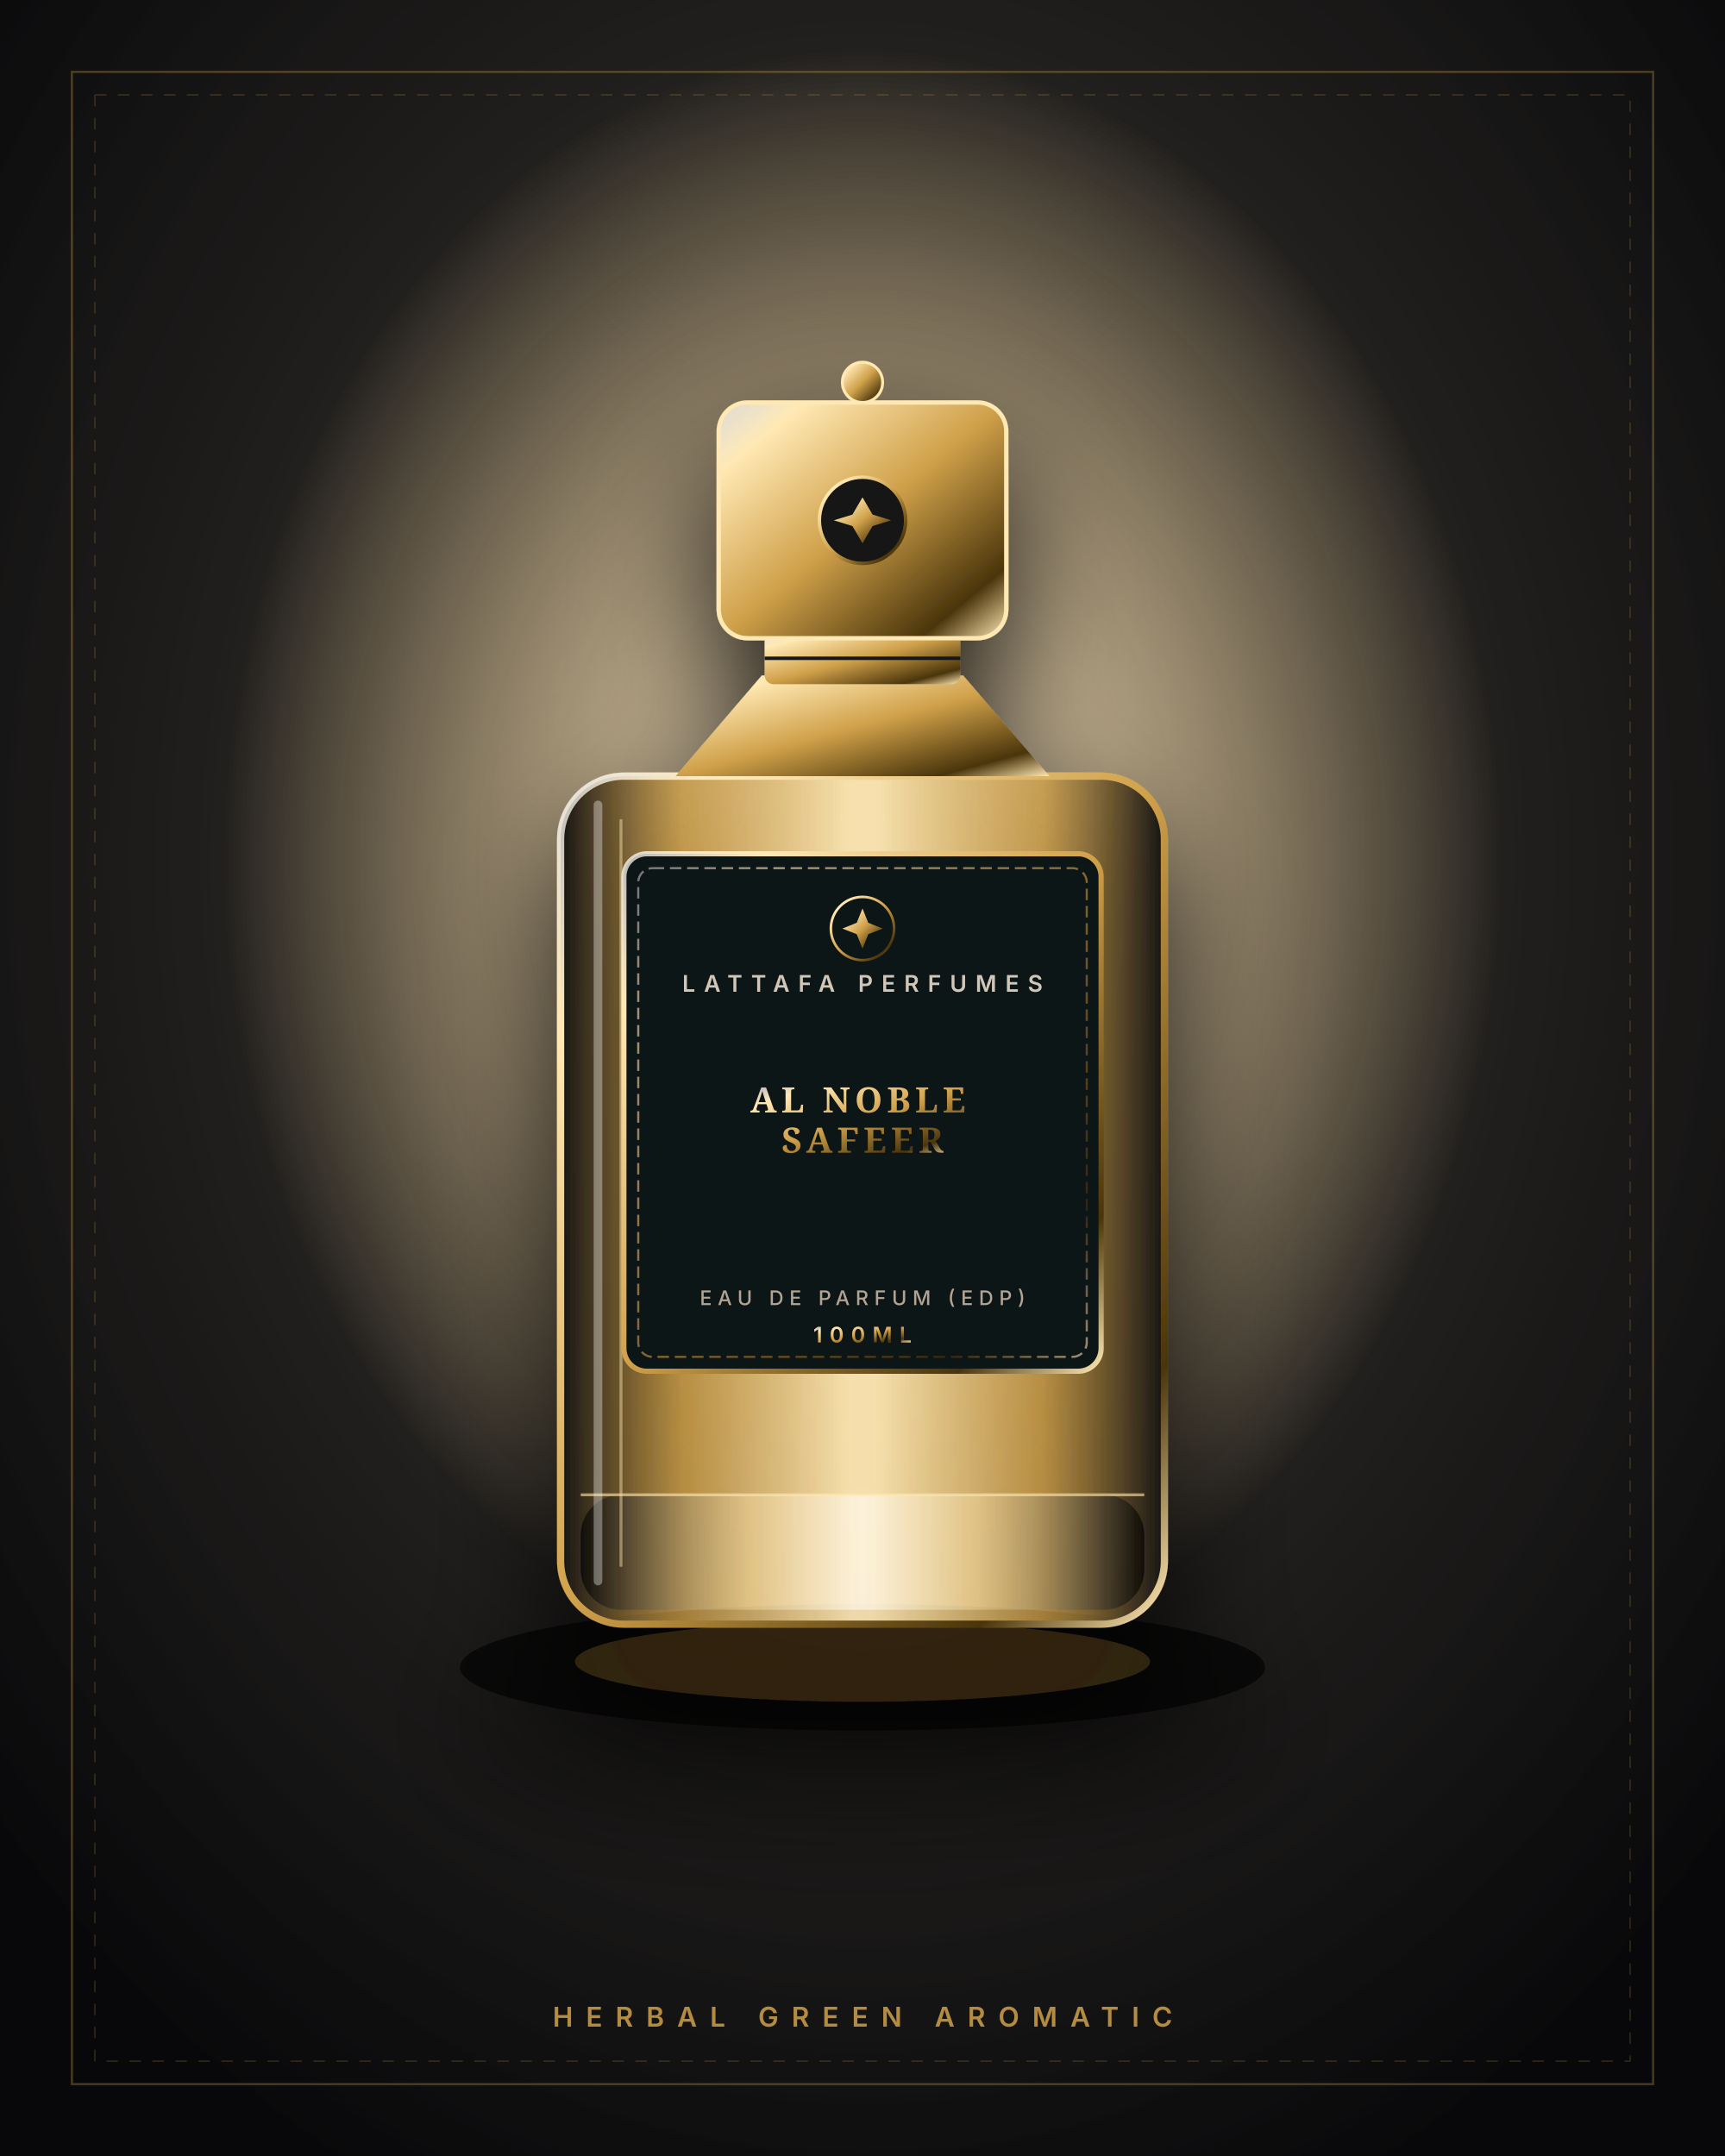
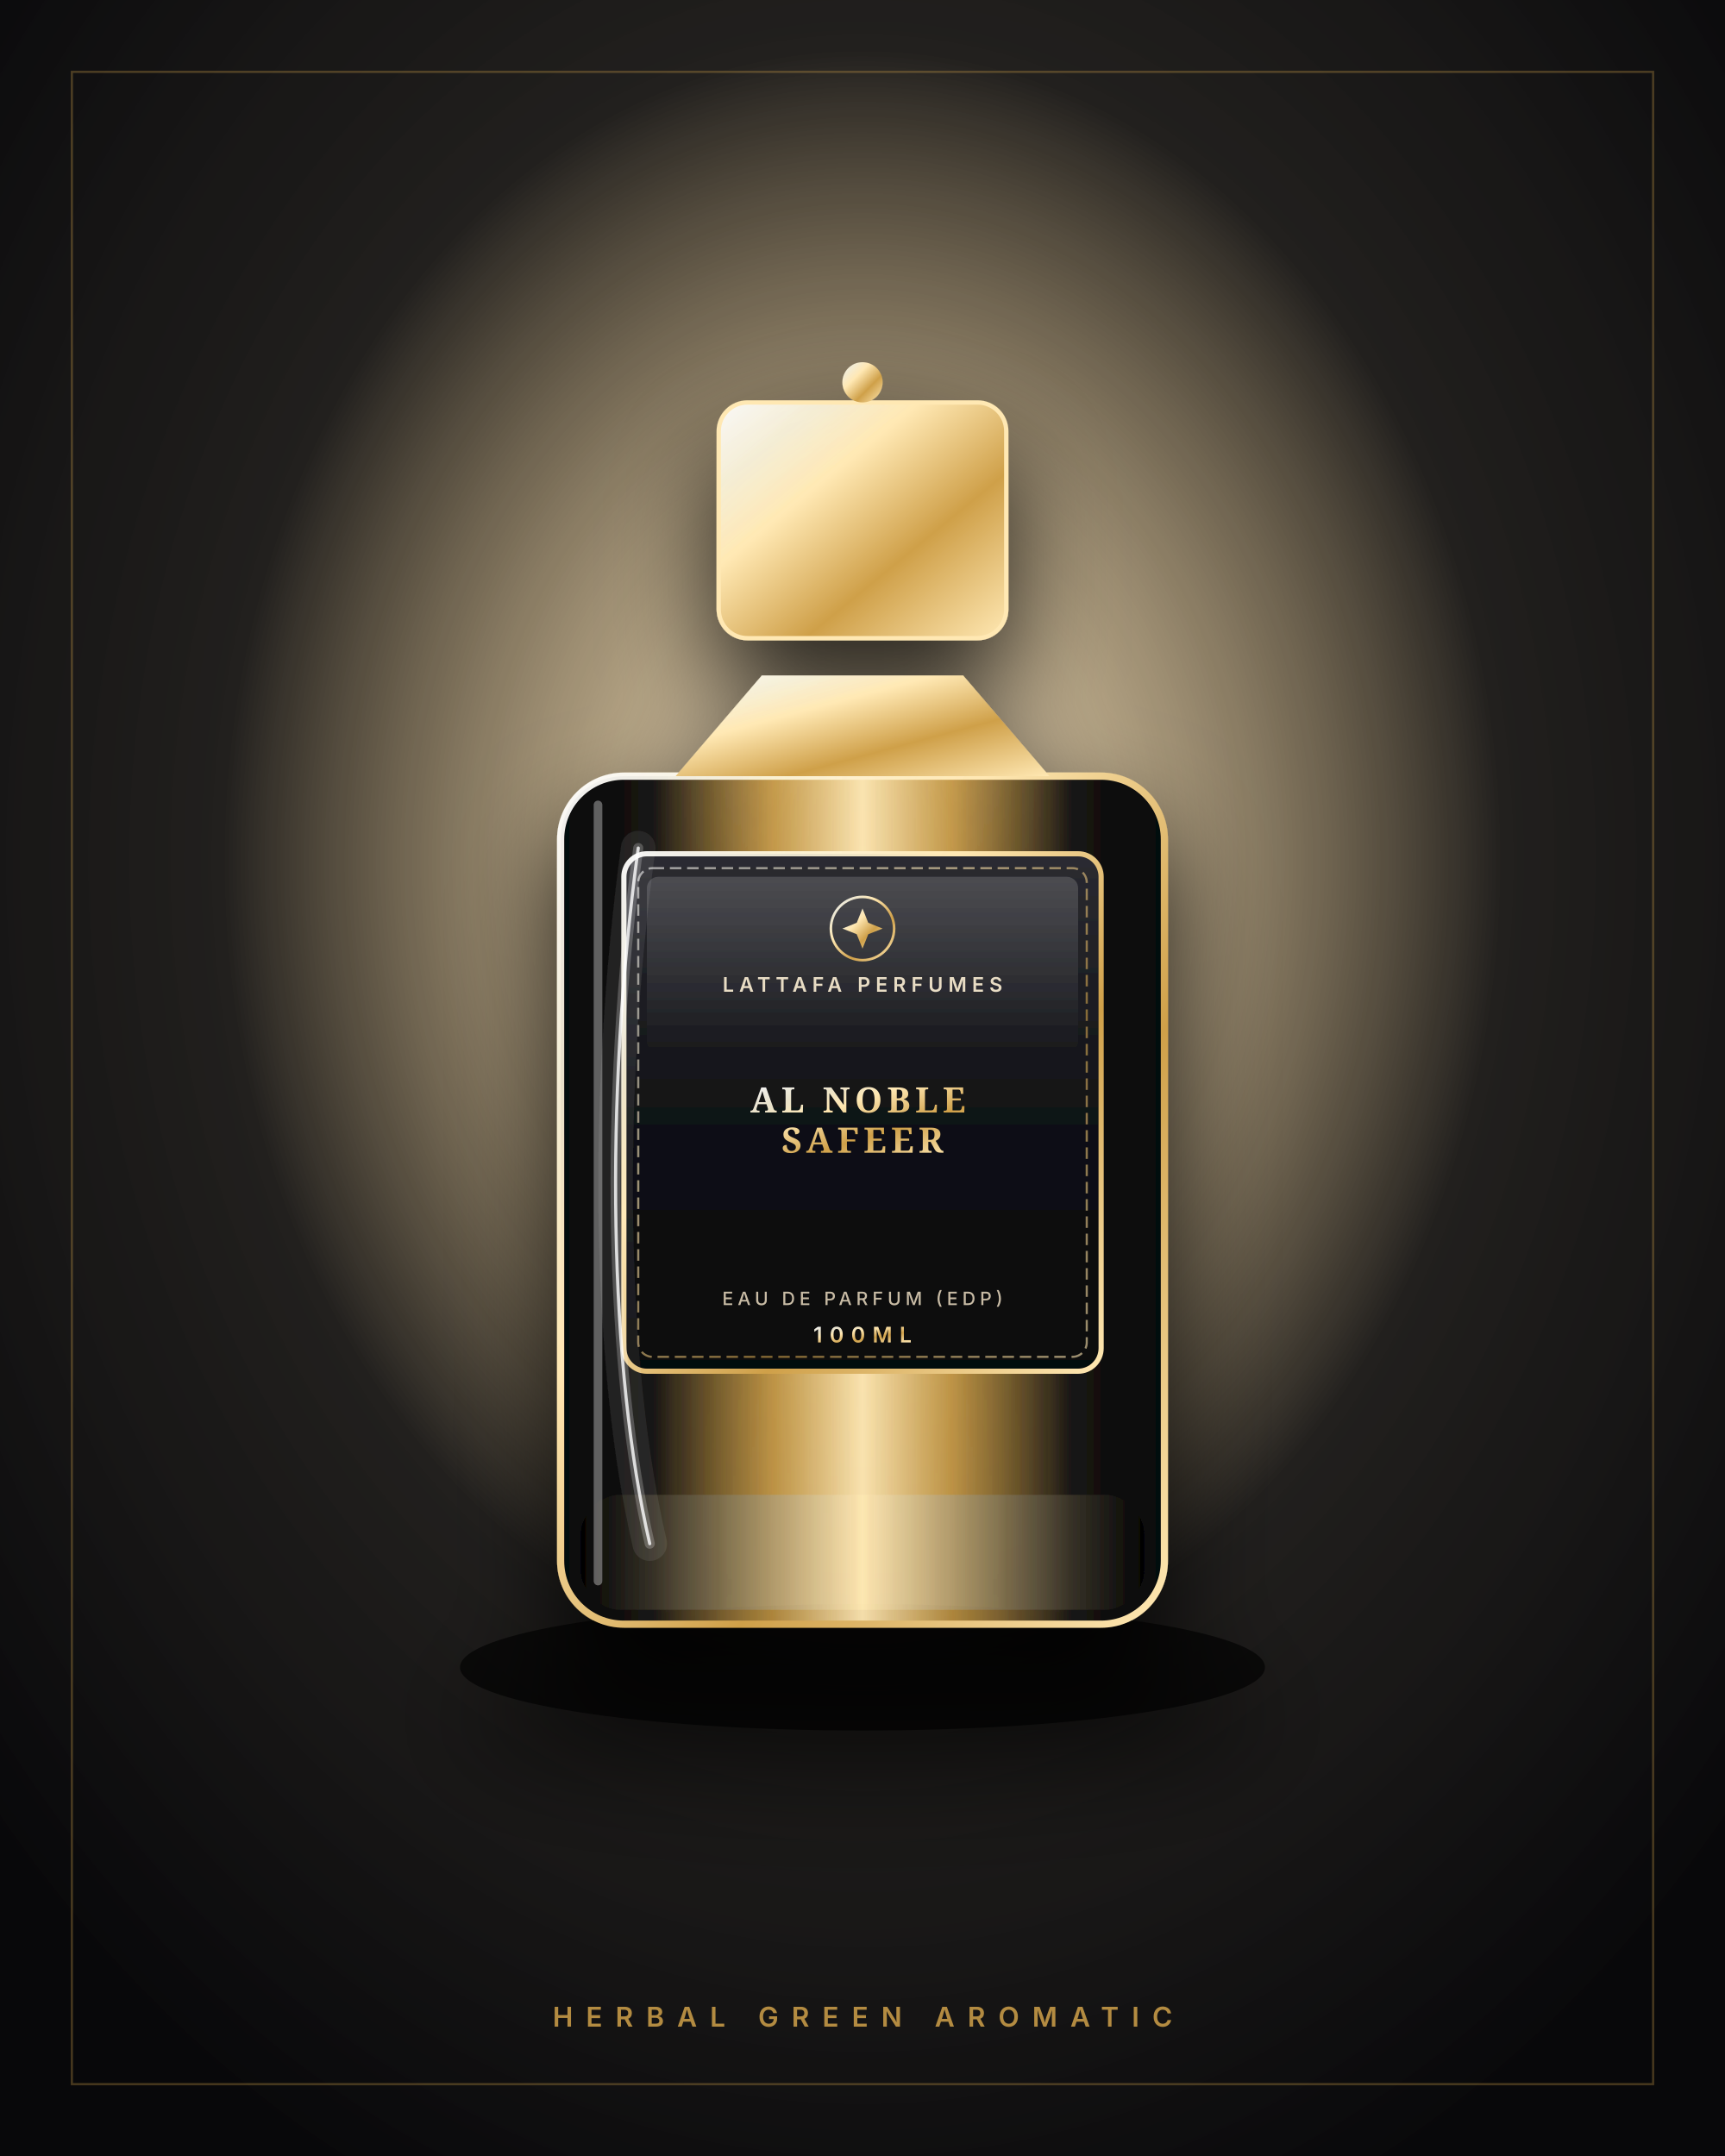
<svg xmlns="http://www.w3.org/2000/svg" viewBox="0 0 600 750" width="600" height="750">
  <defs>
    <radialGradient id="ambG" cx="50%" cy="40%" r="68%">
      <stop offset="0%" stop-color="#cfa049" stop-opacity="0.32" />
      <stop offset="55%" stop-color="#171513" stop-opacity="0.95" />
      <stop offset="100%" stop-color="#08080a" />
    </radialGradient>
    <linearGradient id="metalG" x1="0%" y1="0%" x2="100%" y2="100%">
-       <stop offset="0%" stop-color="#ffffff" stop-opacity="0.7" />
-       <stop offset="15%" stop-color="#ffe8b3" />
-       <stop offset="50%" stop-color="#cfa049" />
-       <stop offset="85%" stop-color="#4a350b" />
+       <stop offset="0%" stop-color="#ffffff" stop-opacity="0.95" />
+       <stop offset="18%" stop-color="#fff8df" stop-opacity="0.9" />
+       <stop offset="35%" stop-color="#ffe8b3" />
+       <stop offset="65%" stop-color="#cfa049" />
      <stop offset="100%" stop-color="#ffe8b3" />
    </linearGradient>
    <linearGradient id="bodyG" x1="0%" y1="0%" x2="100%" y2="0%">
-       <stop offset="0%" stop-color="#171513" />
-       <stop offset="20%" stop-color="#cfa049" stop-opacity="0.75" />
-       <stop offset="48%" stop-color="#ffe8b3" stop-opacity="0.92" />
-       <stop offset="52%" stop-color="#ffe8b3" stop-opacity="0.92" />
-       <stop offset="80%" stop-color="#cfa049" stop-opacity="0.75" />
-       <stop offset="100%" stop-color="#171513" />
+       <stop offset="0%" stop-color="#050609" />
+       <stop offset="15%" stop-color="#171513" />
+       <stop offset="35%" stop-color="#cfa049" stop-opacity="0.8" />
+       <stop offset="50%" stop-color="#ffe8b3" stop-opacity="0.95" />
+       <stop offset="65%" stop-color="#cfa049" stop-opacity="0.8" />
+       <stop offset="85%" stop-color="#171513" />
+       <stop offset="100%" stop-color="#050609" />
    </linearGradient>
    <linearGradient id="baseG" x1="0%" y1="0%" x2="100%" y2="0%">
      <stop offset="0%" stop-color="#000000" stop-opacity="0.8" />
-       <stop offset="30%" stop-color="#ffe8b3" stop-opacity="0.4" />
-       <stop offset="50%" stop-color="#ffffff" stop-opacity="0.6" />
-       <stop offset="70%" stop-color="#ffe8b3" stop-opacity="0.4" />
+       <stop offset="50%" stop-color="#ffe8b3" stop-opacity="0.75" />
      <stop offset="100%" stop-color="#000000" stop-opacity="0.8" />
    </linearGradient>
+     <linearGradient id="labelG" x1="0%" y1="0%" x2="0%" y2="100%">
+       <stop offset="0%" stop-color="#2b2b31" />
+       <stop offset="50%" stop-color="#111216" />
+       <stop offset="100%" stop-color="#06070a" />
+     </linearGradient>
+     <linearGradient id="labelSheen" x1="0%" y1="0%" x2="0%" y2="100%">
+       <stop offset="0%" stop-color="#ffffff" stop-opacity="0.75" />
+       <stop offset="100%" stop-color="#ffffff" stop-opacity="0" />
+     </linearGradient>
    <filter id="flaconShadow" x="-30%" y="-20%" width="160%" height="150%">
-       <feDropShadow dx="0" dy="20" stdDeviation="22" flood-color="#000000" flood-opacity="0.85" />
+       <feDropShadow dx="0" dy="18" stdDeviation="18" flood-color="#000000" flood-opacity="0.8" />
    </filter>
  </defs>
  <rect width="600" height="750" fill="url(#ambG)" />
  <rect x="25" y="25" width="550" height="700" fill="none" stroke="#cfa049" stroke-width="0.75" opacity="0.32" />
-   <rect x="33" y="33" width="534" height="684" fill="none" stroke="#cfa049" stroke-width="0.5" stroke-dasharray="4,4" opacity="0.2" />
  <g transform="translate(300, 365)" filter="url(#flaconShadow)">
    <ellipse cx="0" cy="215" rx="140" ry="22" fill="#000000" opacity="0.65" />
-     <ellipse cx="0" cy="213" rx="100" ry="14" fill="#cfa049" opacity="0.2" />
    <rect x="-105" y="-95" width="210" height="295" rx="22" fill="url(#bodyG)" stroke="url(#metalG)" stroke-width="2.5" />
    <rect x="-98" y="155" width="196" height="40" rx="14" fill="url(#baseG)" opacity="0.9" />
-     <line x1="-98" y1="155" x2="98" y2="155" stroke="#ffe8b3" stroke-width="1" opacity="0.6" />
    <line x1="-92" y1="-85" x2="-92" y2="185" stroke="#ffffff" stroke-width="3" stroke-linecap="round" opacity="0.35" />
-     <line x1="-84" y1="-80" x2="-84" y2="180" stroke="#ffe8b3" stroke-width="1" opacity="0.45" />
-     <rect x="-83.0" y="-68.0" width="166" height="180" rx="8" fill="#111216" stroke="url(#metalG)" stroke-width="1.8" />
+     <rect x="-83.0" y="-68.0" width="166" height="180" rx="8" fill="url(#labelG)" stroke="url(#metalG)" stroke-width="1.8" />
    <rect x="-78.0" y="-63.0" width="156" height="170" rx="5" fill="none" stroke="url(#metalG)" stroke-width="0.75" stroke-dasharray="4,2" opacity="0.6" />
+     <rect x="-75.0" y="-60.0" width="150" height="61.2" rx="4" fill="url(#labelSheen)" opacity="0.22" />
    <g transform="translate(0, -42.0)">
      <circle cx="0" cy="0" r="11" fill="none" stroke="url(#metalG)" stroke-width="0.9" />
      <polygon points="0,-7 2,-2 7,0 2,2 0,7 -2,2 -7,0 -2,-2" fill="url(#metalG)" />
    </g>
-     <text x="0" y="-20.0" font-family="'Inter', -apple-system, sans-serif" font-size="8" font-weight="600" letter-spacing="3" fill="#cfc7b8" text-anchor="middle">LATTAFA PERFUMES</text>
+     <text x="0" y="-20.0" font-family="'Inter', sans-serif" font-size="7" font-weight="600" letter-spacing="1.8" fill="#e8dcc4" text-anchor="middle">LATTAFA PERFUMES</text>
    <line x1="-63.0" y1="-12.0" x2="63.0" y2="-12.0" stroke="url(#metalG)" stroke-width="0.6" opacity="0.5" />
-     <text x="0" y="22.0" font-family="'Cinzel', 'Playfair Display', 'Georgia', serif" font-size="12.2" font-weight="700" letter-spacing="1.6" fill="url(#metalG)" text-anchor="middle">
+     <text x="0" y="22.0" font-family="'Cinzel', serif" font-size="12.2" font-weight="700" letter-spacing="1.6" fill="url(#metalG)" text-anchor="middle">
      <tspan x="0" dy="0">AL NOBLE</tspan>
      <tspan x="0" dy="14">SAFEER</tspan>
    </text>
    <line x1="-59.0" y1="74.0" x2="59.0" y2="74.0" stroke="url(#metalG)" stroke-width="0.6" opacity="0.5" />
-     <text x="0" y="89.0" font-family="'Inter', -apple-system, sans-serif" font-size="7" font-weight="500" letter-spacing="2" fill="#b0a594" text-anchor="middle">EAU DE PARFUM (EDP)</text>
-     <text x="0" y="102.0" font-family="'Inter', -apple-system, sans-serif" font-size="7.5" font-weight="600" letter-spacing="2.5" fill="url(#metalG)" text-anchor="middle">100ML</text>
+     <text x="0" y="89.0" font-family="'Inter', sans-serif" font-size="6.4" font-weight="500" letter-spacing="1.5" fill="#c8bba4" text-anchor="middle">EAU DE PARFUM (EDP)</text>
+     <text x="0" y="102.0" font-family="'Inter', sans-serif" font-size="7.5" font-weight="600" letter-spacing="2.5" fill="url(#metalG)" text-anchor="middle">100ML</text>
    <path d="M-65,-95 L-35,-130 L35,-130 L65,-95 Z" fill="url(#metalG)" />
-     <rect x="-34" y="-145" width="68" height="18" rx="3" fill="url(#metalG)" />
-     <line x1="-34" y1="-136" x2="34" y2="-136" stroke="#121316" stroke-width="1.2" />
    <rect x="-50" y="-225" width="100" height="82" rx="10" fill="url(#metalG)" stroke="#ffe8b3" stroke-width="1.5" />
-     <circle cx="0" cy="-184" r="15" fill="#121316" stroke="url(#metalG)" stroke-width="1.2" />
-     <polygon points="0,-192 3.5,-186 10,-184 3.5,-182 0,-176 -3.5,-182 -10,-184 -3.5,-186" fill="url(#metalG)" />
-     <circle cx="0" cy="-232" r="7" fill="url(#metalG)" stroke="#ffe8b3" stroke-width="1" />
+     <circle cx="0" cy="-232" r="7" fill="url(#metalG)" />
+     <path d="M-78,-70 C-90,18 -88,112 -74,172" fill="none" stroke="#ffffff" stroke-width="12" stroke-linecap="round" opacity="0.08" />
+     <path d="M-78,-70 C-90,18 -88,112 -74,172" fill="none" stroke="#ffffff" stroke-width="3.5" stroke-linecap="round" opacity="0.22" />
+     <path d="M-78,-70 C-90,18 -88,112 -74,172" fill="none" stroke="#ffffff" stroke-width="1.1" stroke-linecap="round" opacity="0.8" />
  </g>
-   <text x="300" y="705" font-family="'Inter', -apple-system, sans-serif" font-size="9.5" font-weight="600" letter-spacing="4.5" fill="#cfa049" opacity="0.85" text-anchor="middle">HERBAL GREEN AROMATIC</text>
+   <text x="300" y="705" font-family="'Inter', sans-serif" font-size="9.5" font-weight="600" letter-spacing="4.5" fill="#cfa049" opacity="0.85" text-anchor="middle">HERBAL GREEN AROMATIC</text>
</svg>
